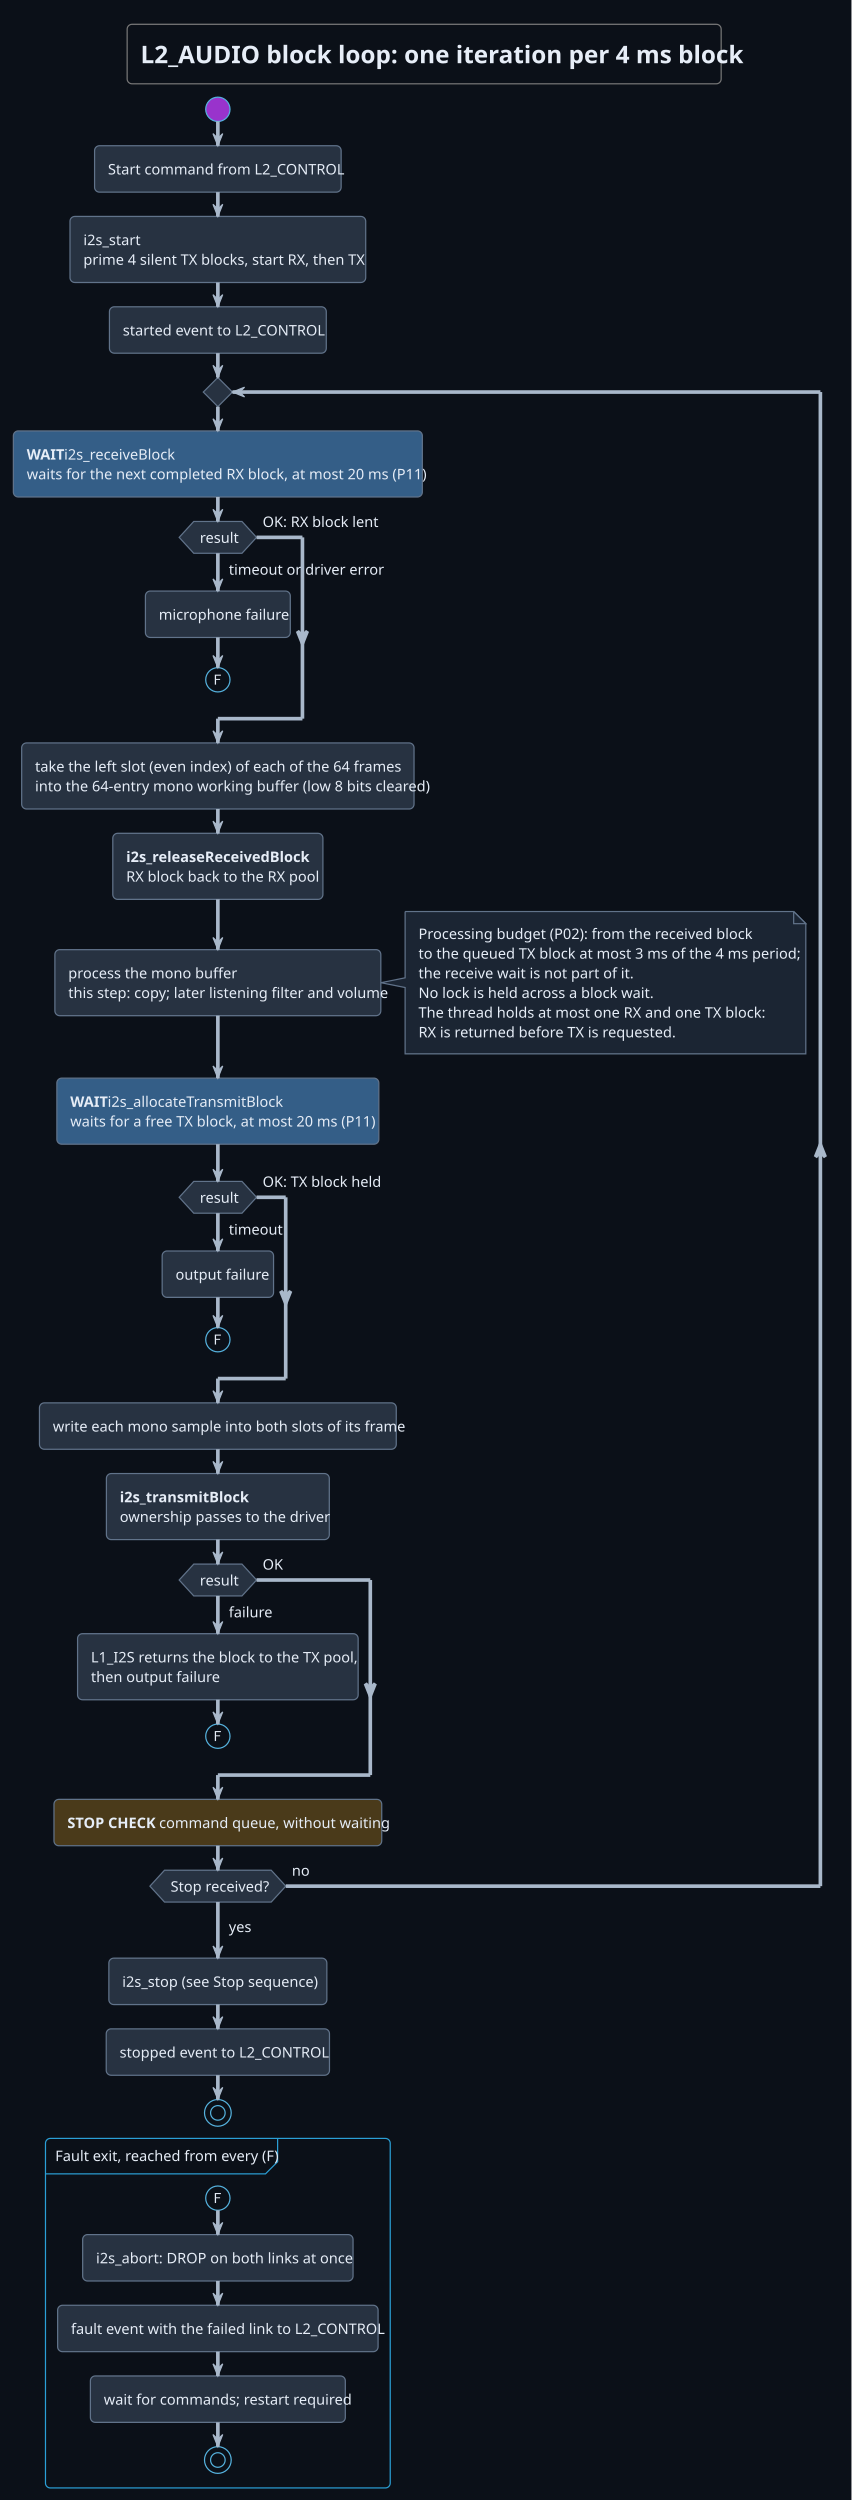
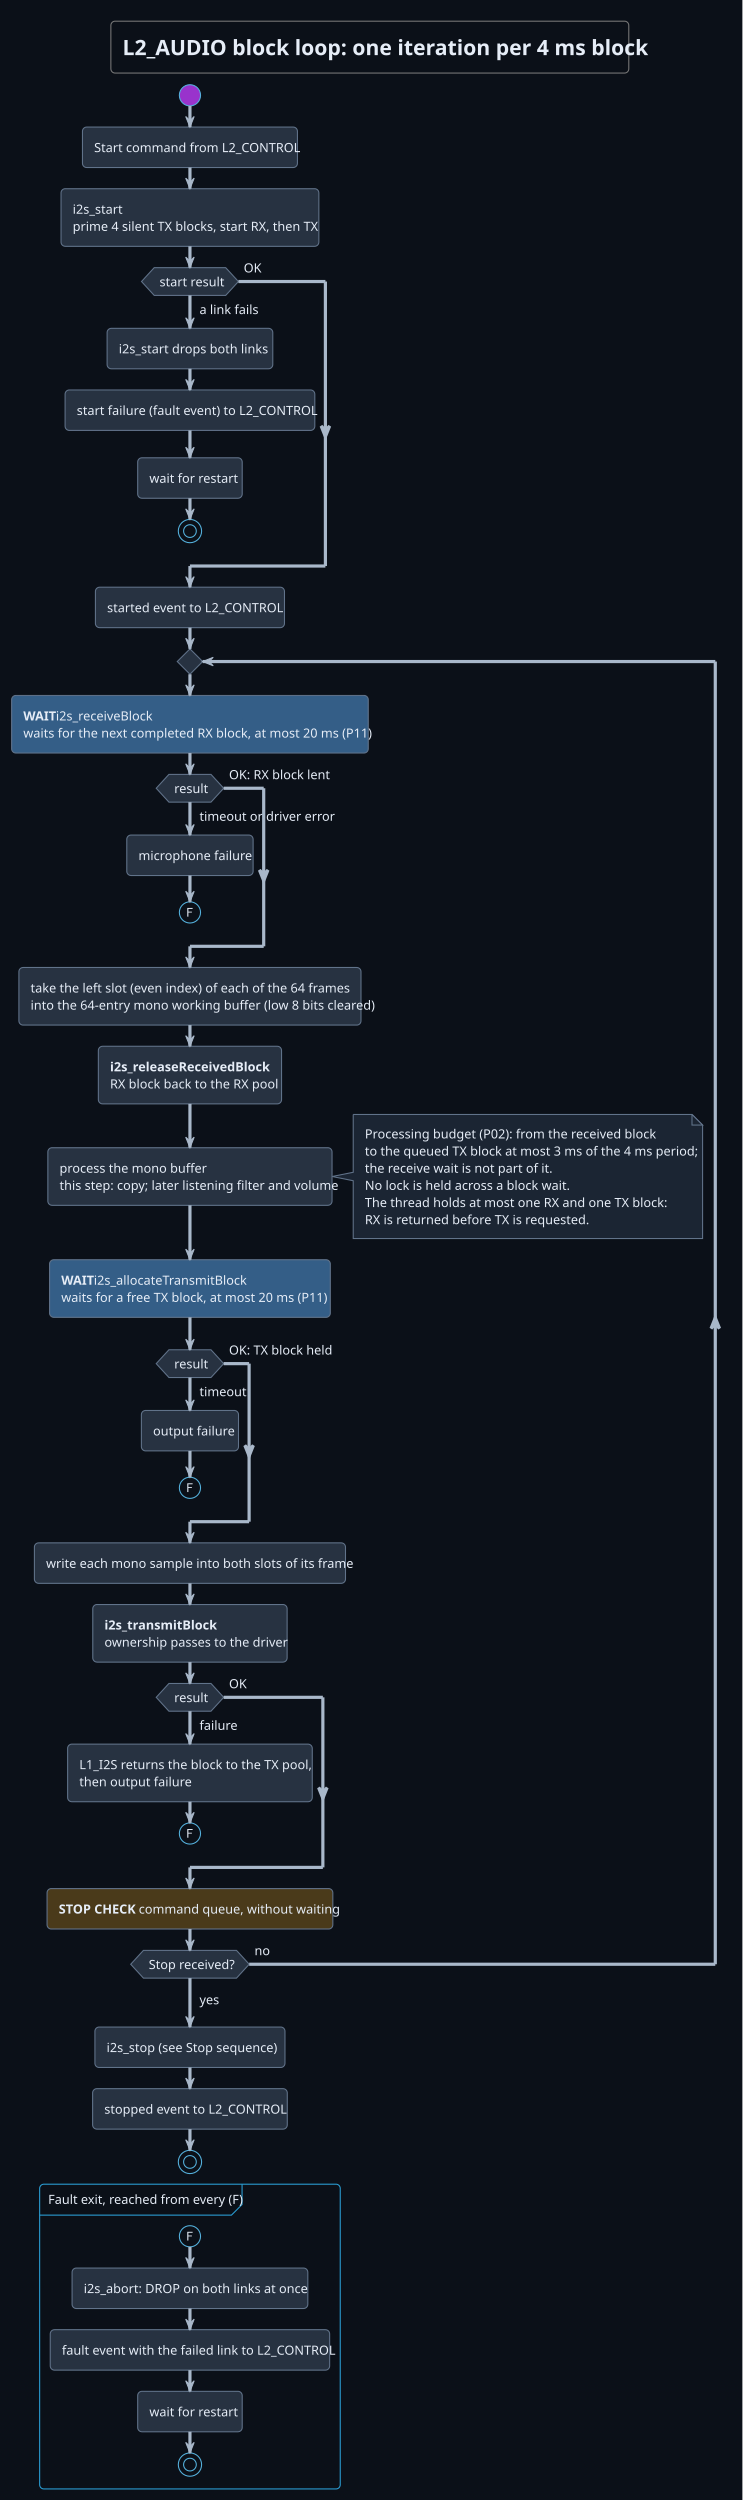
- <svg xmlns="http://www.w3.org/2000/svg" contentStyleType="text/css" data-diagram-type="ACTIVITY" height="2144.792px" preserveAspectRatio="none" style="width:730px;height:2144px;background:#0B1018;" version="1.1" viewBox="0 0 730 2144" width="730.208px" zoomAndPan="magnify">
+ <svg xmlns="http://www.w3.org/2000/svg" contentStyleType="text/css" data-diagram-type="ACTIVITY" height="2459.375px" preserveAspectRatio="none" style="width:730px;height:2459px;background:#0B1018;" version="1.1" viewBox="0 0 730 2459" width="730.208px" zoomAndPan="magnify">
  <defs />
  <g>
-     <rect fill="#0B1018" height="2144.792" style="stroke:none;stroke-width:1.042;" width="730.208" x="0" y="0" />
+     <rect fill="#0B1018" height="2459.375" style="stroke:none;stroke-width:1.042;" width="730.208" x="0" y="0" />
    <g class="title" data-source-line="18">
      <rect fill="none" height="51.033" rx="4.167" ry="4.167" style="stroke:#777777;stroke-width:1.042;" width="509.428" x="109.044" y="20.833" />
      <text fill="#E6EDF7" font-family="sans-serif" font-size="20.833" font-weight="bold" lengthAdjust="spacing" textLength="486.511" x="120.503" y="54.224">L2_AUDIO block loop: one iteration per 4 ms block</text>
    </g>
    <ellipse cx="186.833" cy="93.742" fill="#9933CC" rx="10.417" ry="10.417" style="stroke:#55B2DE;stroke-width:1.042;" />
    <rect fill="#273241" height="39.787" rx="4.167" ry="4.167" style="stroke:#61738A;stroke-width:1.042;" width="211.454" x="81.106" y="124.992" />
    <text fill="#E6EDF7" font-family="sans-serif" font-size="12.5" lengthAdjust="spacing" textLength="188.538" x="92.564" y="149.609">Start command from L2_CONTROL</text>
    <rect fill="#273241" height="56.657" rx="4.167" ry="4.167" style="stroke:#61738A;stroke-width:1.042;" width="253.605" x="60.03" y="185.612" />
    <text fill="#E6EDF7" font-family="sans-serif" font-size="12.5" lengthAdjust="spacing" textLength="48.438" x="71.488" y="210.23">i2s_start</text>
    <text fill="#E6EDF7" font-family="sans-serif" font-size="12.5" lengthAdjust="spacing" textLength="230.689" x="71.488" y="227.1">prime 4 silent TX blocks, start RX, then TX</text>
-     <rect fill="#273241" height="39.787" rx="4.167" ry="4.167" style="stroke:#61738A;stroke-width:1.042;" width="185.966" x="93.85" y="263.102" />
-     <text fill="#E6EDF7" font-family="sans-serif" font-size="12.5" lengthAdjust="spacing" textLength="163.049" x="105.308" y="287.72">started event to L2_CONTROL</text>
-     <rect fill="#345E87" height="56.657" rx="4.167" ry="4.167" style="stroke:#61738A;stroke-width:1.042;" width="350.749" x="11.458" y="369.556" />
-     <text fill="#E6EDF7" font-family="sans-serif" font-size="12.5" font-weight="bold" lengthAdjust="spacing" textLength="28.296" x="22.917" y="394.173">WAIT</text>
-     <text fill="#E6EDF7" font-family="sans-serif" font-size="12.5" lengthAdjust="spacing" textLength="91.626" x="54.96" y="394.173">i2s_receiveBlock</text>
-     <text fill="#E6EDF7" font-family="sans-serif" font-size="12.5" lengthAdjust="spacing" textLength="327.832" x="22.917" y="411.043">waits for the next completed RX block, at most 20 ms (P11)</text>
-     <rect fill="#273241" height="39.787" rx="4.167" ry="4.167" style="stroke:#61738A;stroke-width:1.042;" width="124.247" x="124.709" y="506.893" />
-     <text fill="#E6EDF7" font-family="sans-serif" font-size="12.5" lengthAdjust="spacing" textLength="101.331" x="136.167" y="531.51">microphone failure</text>
-     <ellipse cx="186.833" cy="582.985" fill="none" rx="10.417" ry="10.417" style="stroke:#55B2DE;stroke-width:1.042;" />
-     <path d="M189.469,579.502 L185.286,579.502 L185.286,582.237 L188.753,582.237 L188.753,583.083 L185.286,583.083 L185.286,587.152 L184.212,587.152 L184.212,578.575 L189.469,578.575 L189.469,579.502 Z " fill="#E6EDF7" />
-     <polygon fill="#273241" points="166.152,447.213,207.513,447.213,220.013,460.856,207.513,474.5,166.152,474.5,153.652,460.856,166.152,447.213" style="stroke:#61738A;stroke-width:1.042;" />
-     <text fill="#E6EDF7" font-family="sans-serif" font-size="12.5" lengthAdjust="spacing" textLength="118.799" x="196.208" y="492.867">timeout or driver error</text>
-     <text fill="#E6EDF7" font-family="sans-serif" font-size="12.5" lengthAdjust="spacing" textLength="30.945" x="171.36" y="465.58">result</text>
-     <text fill="#E6EDF7" font-family="sans-serif" font-size="12.5" lengthAdjust="spacing" textLength="94.617" x="225.222" y="451.937">OK: RX block lent</text>
-     <rect fill="#273241" height="56.657" rx="4.167" ry="4.167" style="stroke:#61738A;stroke-width:1.042;" width="336.479" x="18.593" y="637.152" />
-     <text fill="#E6EDF7" font-family="sans-serif" font-size="12.5" lengthAdjust="spacing" textLength="299.585" x="30.052" y="661.77">take the left slot (even index) of each of the 64 frames</text>
-     <text fill="#E6EDF7" font-family="sans-serif" font-size="12.5" lengthAdjust="spacing" textLength="313.562" x="30.052" y="678.64">into the 64-entry mono working buffer (low 8 bits cleared)</text>
-     <rect fill="#273241" height="56.657" rx="4.167" ry="4.167" style="stroke:#61738A;stroke-width:1.042;" width="180.192" x="96.737" y="714.642" />
-     <text fill="#E6EDF7" font-family="sans-serif" font-size="12.5" font-weight="bold" lengthAdjust="spacing" textLength="151.917" x="108.195" y="739.26">i2s_releaseReceivedBlock</text>
-     <text fill="#E6EDF7" font-family="sans-serif" font-size="12.5" lengthAdjust="spacing" textLength="157.275" x="108.195" y="756.13">RX block back to the RX pool</text>
-     <path d="M347.426,781.716 L347.426,838.576 L326.593,842.743 L347.426,846.91 L347.426,903.77 A0,0 0 0 0 347.426,903.77 L691.058,903.77 A0,0 0 0 0 691.058,903.77 L691.058,792.133 L680.642,781.716 L347.426,781.716 A0,0 0 0 0 347.426,781.716" fill="#1B2533" style="stroke:#61738A;stroke-width:1.042;" />
-     <path d="M680.642,781.716 L680.642,792.133 L691.058,792.133 L680.642,781.716" fill="#1B2533" style="stroke:#61738A;stroke-width:1.042;" />
-     <text fill="#E6EDF7" font-family="sans-serif" font-size="12.5" lengthAdjust="spacing" textLength="268.652" x="358.885" y="805.292">Processing budget (P02): from the received block</text>
-     <text fill="#E6EDF7" font-family="sans-serif" font-size="12.5" lengthAdjust="spacing" textLength="311.34" x="358.885" y="822.162">to the queued TX block at most 3 ms of the 4 ms period;</text>
-     <text fill="#E6EDF7" font-family="sans-serif" font-size="12.5" lengthAdjust="spacing" textLength="173.975" x="358.885" y="839.032">the receive wait is not part of it.</text>
-     <text fill="#E6EDF7" font-family="sans-serif" font-size="12.5" lengthAdjust="spacing" textLength="193.481" x="358.885" y="855.902">No lock is held across a block wait.</text>
-     <text fill="#E6EDF7" font-family="sans-serif" font-size="12.5" lengthAdjust="spacing" textLength="280.603" x="358.885" y="872.772">The thread holds at most one RX and one TX block:</text>
-     <text fill="#E6EDF7" font-family="sans-serif" font-size="12.5" lengthAdjust="spacing" textLength="207.935" x="358.885" y="889.642">RX is returned before TX is requested.</text>
-     <rect fill="#273241" height="56.657" rx="4.167" ry="4.167" style="stroke:#61738A;stroke-width:1.042;" width="279.521" x="47.072" y="814.414" />
-     <text fill="#E6EDF7" font-family="sans-serif" font-size="12.5" lengthAdjust="spacing" textLength="134.058" x="58.531" y="839.032">process the mono buffer</text>
-     <text fill="#E6EDF7" font-family="sans-serif" font-size="12.5" lengthAdjust="spacing" textLength="256.604" x="58.531" y="855.902">this step: copy; later listening filter and volume</text>
-     <rect fill="#345E87" height="56.657" rx="4.167" ry="4.167" style="stroke:#61738A;stroke-width:1.042;" width="276.127" x="48.769" y="924.603" />
-     <text fill="#E6EDF7" font-family="sans-serif" font-size="12.5" font-weight="bold" lengthAdjust="spacing" textLength="28.296" x="60.227" y="949.221">WAIT</text>
-     <text fill="#E6EDF7" font-family="sans-serif" font-size="12.5" lengthAdjust="spacing" textLength="143.298" x="92.271" y="949.221">i2s_allocateTransmitBlock</text>
-     <text fill="#E6EDF7" font-family="sans-serif" font-size="12.5" lengthAdjust="spacing" textLength="253.21" x="60.227" y="966.091">waits for a free TX block, at most 20 ms (P11)</text>
-     <rect fill="#273241" height="39.787" rx="4.167" ry="4.167" style="stroke:#61738A;stroke-width:1.042;" width="95.536" x="139.065" y="1072.839" />
-     <text fill="#E6EDF7" font-family="sans-serif" font-size="12.5" lengthAdjust="spacing" textLength="72.62" x="150.523" y="1097.457">output failure</text>
-     <ellipse cx="186.833" cy="1148.932" fill="none" rx="10.417" ry="10.417" style="stroke:#55B2DE;stroke-width:1.042;" />
-     <path d="M189.469,1145.449 L185.286,1145.449 L185.286,1148.183 L188.753,1148.183 L188.753,1149.03 L185.286,1149.03 L185.286,1153.099 L184.212,1153.099 L184.212,1144.521 L189.469,1144.521 L189.469,1145.449 Z " fill="#E6EDF7" />
-     <polygon fill="#273241" points="166.152,1013.159,207.513,1013.159,220.013,1026.803,207.513,1040.446,166.152,1040.446,153.652,1026.803,166.152,1013.159" style="stroke:#61738A;stroke-width:1.042;" />
-     <text fill="#E6EDF7" font-family="sans-serif" font-size="12.5" lengthAdjust="spacing" textLength="41.431" x="196.208" y="1058.813">timeout</text>
-     <text fill="#E6EDF7" font-family="sans-serif" font-size="12.5" lengthAdjust="spacing" textLength="30.945" x="171.36" y="1031.527">result</text>
-     <text fill="#E6EDF7" font-family="sans-serif" font-size="12.5" lengthAdjust="spacing" textLength="95.874" x="225.222" y="1017.883">OK: TX block held</text>
-     <rect fill="#273241" height="39.787" rx="4.167" ry="4.167" style="stroke:#61738A;stroke-width:1.042;" width="305.998" x="33.834" y="1203.099" />
-     <text fill="#E6EDF7" font-family="sans-serif" font-size="12.5" lengthAdjust="spacing" textLength="283.081" x="45.292" y="1227.716">write each mono sample into both slots of its frame</text>
-     <rect fill="#273241" height="56.657" rx="4.167" ry="4.167" style="stroke:#61738A;stroke-width:1.042;" width="191.154" x="91.256" y="1263.719" />
-     <text fill="#E6EDF7" font-family="sans-serif" font-size="12.5" font-weight="bold" lengthAdjust="spacing" textLength="104.761" x="102.714" y="1288.336">i2s_transmitBlock</text>
-     <text fill="#E6EDF7" font-family="sans-serif" font-size="12.5" lengthAdjust="spacing" textLength="168.237" x="102.714" y="1305.206">ownership passes to the driver</text>
-     <rect fill="#273241" height="56.657" rx="4.167" ry="4.167" style="stroke:#61738A;stroke-width:1.042;" width="240.629" x="66.518" y="1401.056" />
-     <text fill="#E6EDF7" font-family="sans-serif" font-size="12.5" lengthAdjust="spacing" textLength="217.712" x="77.977" y="1425.673">L1_I2S returns the block to the TX pool,</text>
-     <text fill="#E6EDF7" font-family="sans-serif" font-size="12.5" lengthAdjust="spacing" textLength="100.574" x="77.977" y="1442.543">then output failure</text>
-     <ellipse cx="186.833" cy="1488.963" fill="none" rx="10.417" ry="10.417" style="stroke:#55B2DE;stroke-width:1.042;" />
-     <path d="M189.469,1485.48 L185.286,1485.48 L185.286,1488.214 L188.753,1488.214 L188.753,1489.061 L185.286,1489.061 L185.286,1493.13 L184.212,1493.13 L184.212,1484.552 L189.469,1484.552 L189.469,1485.48 Z " fill="#E6EDF7" />
-     <polygon fill="#273241" points="166.152,1341.376,207.513,1341.376,220.013,1355.019,207.513,1368.662,166.152,1368.662,153.652,1355.019,166.152,1341.376" style="stroke:#61738A;stroke-width:1.042;" />
-     <text fill="#E6EDF7" font-family="sans-serif" font-size="12.5" lengthAdjust="spacing" textLength="33.935" x="196.208" y="1387.03">failure</text>
-     <text fill="#E6EDF7" font-family="sans-serif" font-size="12.5" lengthAdjust="spacing" textLength="30.945" x="171.36" y="1359.743">result</text>
-     <text fill="#E6EDF7" font-family="sans-serif" font-size="12.5" lengthAdjust="spacing" textLength="15.979" x="225.222" y="1346.1">OK</text>
-     <rect fill="#4A3A1A" height="39.787" rx="4.167" ry="4.167" style="stroke:#61738A;stroke-width:1.042;" width="281.083" x="46.291" y="1543.13" />
-     <text fill="#E6EDF7" font-family="sans-serif" font-size="12.5" font-weight="bold" lengthAdjust="spacing" textLength="74.939" x="57.749" y="1567.747">STOP CHECK</text>
-     <text fill="#E6EDF7" font-family="sans-serif" font-size="12.5" lengthAdjust="spacing" textLength="179.48" x="136.436" y="1567.747">command queue, without waiting</text>
-     <polygon fill="#273241" points="186.833,323.722,199.333,336.222,186.833,348.722,174.333,336.222,186.833,323.722" style="stroke:#61738A;stroke-width:1.042;" />
-     <polygon fill="#273241" points="141.066,1603.916,232.599,1603.916,245.099,1617.56,232.599,1631.203,141.066,1631.203,128.566,1617.56,141.066,1603.916" style="stroke:#61738A;stroke-width:1.042;" />
-     <text fill="#E6EDF7" font-family="sans-serif" font-size="12.5" lengthAdjust="spacing" textLength="81.116" x="146.275" y="1622.284">Stop received?</text>
-     <text fill="#E6EDF7" font-family="sans-serif" font-size="12.5" lengthAdjust="spacing" textLength="13.477" x="250.307" y="1608.64">no</text>
-     <rect fill="#273241" height="39.787" rx="4.167" ry="4.167" style="stroke:#61738A;stroke-width:1.042;" width="186.942" x="93.361" y="1679.323" />
-     <text fill="#E6EDF7" font-family="sans-serif" font-size="12.5" lengthAdjust="spacing" textLength="164.026" x="104.82" y="1703.941">i2s_stop (see Stop sequence)</text>
-     <rect fill="#273241" height="39.787" rx="4.167" ry="4.167" style="stroke:#61738A;stroke-width:1.042;" width="191.459" x="91.103" y="1739.943" />
-     <text fill="#E6EDF7" font-family="sans-serif" font-size="12.5" lengthAdjust="spacing" textLength="168.542" x="102.561" y="1764.561">stopped event to L2_CONTROL</text>
-     <ellipse cx="186.833" cy="1812.022" fill="none" rx="11.458" ry="11.458" style="stroke:#55B2DE;stroke-width:1.042;" />
-     <ellipse cx="186.833" cy="1812.022" fill="none" rx="6.25" ry="6.25" style="stroke:#55B2DE;stroke-width:1.042;" />
-     <rect fill="none" height="299.772" rx="4.167" ry="4.167" style="stroke:#2A9FD6;stroke-width:1.042;" width="295.654" x="39.005" y="1833.897" />
-     <path d="M238.086,1833.897 L238.086,1853.892 L227.669,1864.309 L39.005,1864.309" fill="none" style="stroke:#2A9FD6;stroke-width:1.042;" />
-     <text fill="#E6EDF7" font-family="sans-serif" font-size="12.5" lengthAdjust="spacing" textLength="178.247" x="47.339" y="1853.306">Fault exit, reached from every (F)</text>
-     <ellipse cx="186.833" cy="1885.142" fill="none" rx="10.417" ry="10.417" style="stroke:#55B2DE;stroke-width:1.042;" />
-     <path d="M189.469,1881.659 L185.286,1881.659 L185.286,1884.393 L188.753,1884.393 L188.753,1885.24 L185.286,1885.24 L185.286,1889.309 L184.212,1889.309 L184.212,1880.731 L189.469,1880.731 L189.469,1881.659 Z " fill="#E6EDF7" />
-     <rect fill="#273241" height="39.787" rx="4.167" ry="4.167" style="stroke:#61738A;stroke-width:1.042;" width="231.877" x="70.894" y="1916.392" />
-     <text fill="#E6EDF7" font-family="sans-serif" font-size="12.5" lengthAdjust="spacing" textLength="208.96" x="82.353" y="1941.009">i2s_abort: DROP on both links at once</text>
-     <rect fill="#273241" height="39.787" rx="4.167" ry="4.167" style="stroke:#61738A;stroke-width:1.042;" width="274.821" x="49.422" y="1977.012" />
-     <text fill="#E6EDF7" font-family="sans-serif" font-size="12.5" lengthAdjust="spacing" textLength="251.904" x="60.88" y="2001.63">fault event with the failed link to L2_CONTROL</text>
-     <rect fill="#273241" height="39.787" rx="4.167" ry="4.167" style="stroke:#61738A;stroke-width:1.042;" width="218.62" x="77.523" y="2037.632" />
-     <text fill="#E6EDF7" font-family="sans-serif" font-size="12.5" lengthAdjust="spacing" textLength="195.703" x="88.981" y="2062.25">wait for commands; restart required</text>
-     <ellipse cx="186.833" cy="2109.711" fill="none" rx="11.458" ry="11.458" style="stroke:#55B2DE;stroke-width:1.042;" />
-     <ellipse cx="186.833" cy="2109.711" fill="none" rx="6.25" ry="6.25" style="stroke:#55B2DE;stroke-width:1.042;" />
+     <rect fill="#273241" height="39.787" rx="4.167" ry="4.167" style="stroke:#61738A;stroke-width:1.042;" width="162.968" x="105.349" y="322.949" />
+     <text fill="#E6EDF7" font-family="sans-serif" font-size="12.5" lengthAdjust="spacing" textLength="140.051" x="116.807" y="347.567">i2s_start drops both links</text>
+     <rect fill="#273241" height="39.787" rx="4.167" ry="4.167" style="stroke:#61738A;stroke-width:1.042;" width="245.622" x="64.022" y="383.569" />
+     <text fill="#E6EDF7" font-family="sans-serif" font-size="12.5" lengthAdjust="spacing" textLength="222.705" x="75.48" y="408.187">start failure (fault event) to L2_CONTROL</text>
+     <rect fill="#273241" height="39.787" rx="4.167" ry="4.167" style="stroke:#61738A;stroke-width:1.042;" width="102.787" x="135.439" y="450.287" />
+     <text fill="#E6EDF7" font-family="sans-serif" font-size="12.5" lengthAdjust="spacing" textLength="79.871" x="146.897" y="474.904">wait for restart</text>
+     <ellipse cx="186.833" cy="522.365" fill="none" rx="11.458" ry="11.458" style="stroke:#55B2DE;stroke-width:1.042;" />
+     <ellipse cx="186.833" cy="522.365" fill="none" rx="6.25" ry="6.25" style="stroke:#55B2DE;stroke-width:1.042;" />
+     <polygon fill="#273241" points="151.674,263.269,221.991,263.269,234.491,276.912,221.991,290.556,151.674,290.556,139.174,276.912,151.674,263.269" style="stroke:#61738A;stroke-width:1.042;" />
+     <text fill="#E6EDF7" font-family="sans-serif" font-size="12.5" lengthAdjust="spacing" textLength="56.165" x="196.208" y="308.923">a link fails</text>
+     <text fill="#E6EDF7" font-family="sans-serif" font-size="12.5" lengthAdjust="spacing" textLength="59.9" x="156.883" y="281.637">start result</text>
+     <text fill="#E6EDF7" font-family="sans-serif" font-size="12.5" lengthAdjust="spacing" textLength="15.979" x="239.699" y="267.993">OK</text>
+     <rect fill="#273241" height="39.787" rx="4.167" ry="4.167" style="stroke:#61738A;stroke-width:1.042;" width="185.966" x="93.85" y="577.574" />
+     <text fill="#E6EDF7" font-family="sans-serif" font-size="12.5" lengthAdjust="spacing" textLength="163.049" x="105.308" y="602.191">started event to L2_CONTROL</text>
+     <rect fill="#345E87" height="56.657" rx="4.167" ry="4.167" style="stroke:#61738A;stroke-width:1.042;" width="350.749" x="11.458" y="684.027" />
+     <text fill="#E6EDF7" font-family="sans-serif" font-size="12.5" font-weight="bold" lengthAdjust="spacing" textLength="28.296" x="22.917" y="708.645">WAIT</text>
+     <text fill="#E6EDF7" font-family="sans-serif" font-size="12.5" lengthAdjust="spacing" textLength="91.626" x="54.96" y="708.645">i2s_receiveBlock</text>
+     <text fill="#E6EDF7" font-family="sans-serif" font-size="12.5" lengthAdjust="spacing" textLength="327.832" x="22.917" y="725.515">waits for the next completed RX block, at most 20 ms (P11)</text>
+     <rect fill="#273241" height="39.787" rx="4.167" ry="4.167" style="stroke:#61738A;stroke-width:1.042;" width="124.247" x="124.709" y="821.364" />
+     <text fill="#E6EDF7" font-family="sans-serif" font-size="12.5" lengthAdjust="spacing" textLength="101.331" x="136.167" y="845.982">microphone failure</text>
+     <ellipse cx="186.833" cy="897.457" fill="none" rx="10.417" ry="10.417" style="stroke:#55B2DE;stroke-width:1.042;" />
+     <path d="M189.469,893.974 L185.286,893.974 L185.286,896.708 L188.753,896.708 L188.753,897.554 L185.286,897.554 L185.286,901.624 L184.212,901.624 L184.212,893.046 L189.469,893.046 L189.469,893.974 Z " fill="#E6EDF7" />
+     <polygon fill="#273241" points="166.152,761.684,207.513,761.684,220.013,775.328,207.513,788.971,166.152,788.971,153.652,775.328,166.152,761.684" style="stroke:#61738A;stroke-width:1.042;" />
+     <text fill="#E6EDF7" font-family="sans-serif" font-size="12.5" lengthAdjust="spacing" textLength="118.799" x="196.208" y="807.338">timeout or driver error</text>
+     <text fill="#E6EDF7" font-family="sans-serif" font-size="12.5" lengthAdjust="spacing" textLength="30.945" x="171.36" y="780.052">result</text>
+     <text fill="#E6EDF7" font-family="sans-serif" font-size="12.5" lengthAdjust="spacing" textLength="94.617" x="225.222" y="766.408">OK: RX block lent</text>
+     <rect fill="#273241" height="56.657" rx="4.167" ry="4.167" style="stroke:#61738A;stroke-width:1.042;" width="336.479" x="18.593" y="951.624" />
+     <text fill="#E6EDF7" font-family="sans-serif" font-size="12.5" lengthAdjust="spacing" textLength="299.585" x="30.052" y="976.241">take the left slot (even index) of each of the 64 frames</text>
+     <text fill="#E6EDF7" font-family="sans-serif" font-size="12.5" lengthAdjust="spacing" textLength="313.562" x="30.052" y="993.111">into the 64-entry mono working buffer (low 8 bits cleared)</text>
+     <rect fill="#273241" height="56.657" rx="4.167" ry="4.167" style="stroke:#61738A;stroke-width:1.042;" width="180.192" x="96.737" y="1029.114" />
+     <text fill="#E6EDF7" font-family="sans-serif" font-size="12.5" font-weight="bold" lengthAdjust="spacing" textLength="151.917" x="108.195" y="1053.731">i2s_releaseReceivedBlock</text>
+     <text fill="#E6EDF7" font-family="sans-serif" font-size="12.5" lengthAdjust="spacing" textLength="157.275" x="108.195" y="1070.601">RX block back to the RX pool</text>
+     <path d="M347.426,1096.187 L347.426,1153.048 L326.593,1157.214 L347.426,1161.381 L347.426,1218.241 A0,0 0 0 0 347.426,1218.241 L691.058,1218.241 A0,0 0 0 0 691.058,1218.241 L691.058,1106.604 L680.642,1096.187 L347.426,1096.187 A0,0 0 0 0 347.426,1096.187" fill="#1B2533" style="stroke:#61738A;stroke-width:1.042;" />
+     <path d="M680.642,1096.187 L680.642,1106.604 L691.058,1106.604 L680.642,1096.187" fill="#1B2533" style="stroke:#61738A;stroke-width:1.042;" />
+     <text fill="#E6EDF7" font-family="sans-serif" font-size="12.5" lengthAdjust="spacing" textLength="268.652" x="358.885" y="1119.763">Processing budget (P02): from the received block</text>
+     <text fill="#E6EDF7" font-family="sans-serif" font-size="12.5" lengthAdjust="spacing" textLength="311.34" x="358.885" y="1136.633">to the queued TX block at most 3 ms of the 4 ms period;</text>
+     <text fill="#E6EDF7" font-family="sans-serif" font-size="12.5" lengthAdjust="spacing" textLength="173.975" x="358.885" y="1153.503">the receive wait is not part of it.</text>
+     <text fill="#E6EDF7" font-family="sans-serif" font-size="12.5" lengthAdjust="spacing" textLength="193.481" x="358.885" y="1170.373">No lock is held across a block wait.</text>
+     <text fill="#E6EDF7" font-family="sans-serif" font-size="12.5" lengthAdjust="spacing" textLength="280.603" x="358.885" y="1187.244">The thread holds at most one RX and one TX block:</text>
+     <text fill="#E6EDF7" font-family="sans-serif" font-size="12.5" lengthAdjust="spacing" textLength="207.935" x="358.885" y="1204.114">RX is returned before TX is requested.</text>
+     <rect fill="#273241" height="56.657" rx="4.167" ry="4.167" style="stroke:#61738A;stroke-width:1.042;" width="279.521" x="47.072" y="1128.886" />
+     <text fill="#E6EDF7" font-family="sans-serif" font-size="12.5" lengthAdjust="spacing" textLength="134.058" x="58.531" y="1153.503">process the mono buffer</text>
+     <text fill="#E6EDF7" font-family="sans-serif" font-size="12.5" lengthAdjust="spacing" textLength="256.604" x="58.531" y="1170.373">this step: copy; later listening filter and volume</text>
+     <rect fill="#345E87" height="56.657" rx="4.167" ry="4.167" style="stroke:#61738A;stroke-width:1.042;" width="276.127" x="48.769" y="1239.075" />
+     <text fill="#E6EDF7" font-family="sans-serif" font-size="12.5" font-weight="bold" lengthAdjust="spacing" textLength="28.296" x="60.227" y="1263.692">WAIT</text>
+     <text fill="#E6EDF7" font-family="sans-serif" font-size="12.5" lengthAdjust="spacing" textLength="143.298" x="92.271" y="1263.692">i2s_allocateTransmitBlock</text>
+     <text fill="#E6EDF7" font-family="sans-serif" font-size="12.5" lengthAdjust="spacing" textLength="253.21" x="60.227" y="1280.562">waits for a free TX block, at most 20 ms (P11)</text>
+     <rect fill="#273241" height="39.787" rx="4.167" ry="4.167" style="stroke:#61738A;stroke-width:1.042;" width="95.536" x="139.065" y="1387.311" />
+     <text fill="#E6EDF7" font-family="sans-serif" font-size="12.5" lengthAdjust="spacing" textLength="72.62" x="150.523" y="1411.928">output failure</text>
+     <ellipse cx="186.833" cy="1463.403" fill="none" rx="10.417" ry="10.417" style="stroke:#55B2DE;stroke-width:1.042;" />
+     <path d="M189.469,1459.92 L185.286,1459.92 L185.286,1462.655 L188.753,1462.655 L188.753,1463.501 L185.286,1463.501 L185.286,1467.57 L184.212,1467.57 L184.212,1458.993 L189.469,1458.993 L189.469,1459.92 Z " fill="#E6EDF7" />
+     <polygon fill="#273241" points="166.152,1327.631,207.513,1327.631,220.013,1341.274,207.513,1354.917,166.152,1354.917,153.652,1341.274,166.152,1327.631" style="stroke:#61738A;stroke-width:1.042;" />
+     <text fill="#E6EDF7" font-family="sans-serif" font-size="12.5" lengthAdjust="spacing" textLength="41.431" x="196.208" y="1373.285">timeout</text>
+     <text fill="#E6EDF7" font-family="sans-serif" font-size="12.5" lengthAdjust="spacing" textLength="30.945" x="171.36" y="1345.998">result</text>
+     <text fill="#E6EDF7" font-family="sans-serif" font-size="12.5" lengthAdjust="spacing" textLength="95.874" x="225.222" y="1332.355">OK: TX block held</text>
+     <rect fill="#273241" height="39.787" rx="4.167" ry="4.167" style="stroke:#61738A;stroke-width:1.042;" width="305.998" x="33.834" y="1517.57" />
+     <text fill="#E6EDF7" font-family="sans-serif" font-size="12.5" lengthAdjust="spacing" textLength="283.081" x="45.292" y="1542.188">write each mono sample into both slots of its frame</text>
+     <rect fill="#273241" height="56.657" rx="4.167" ry="4.167" style="stroke:#61738A;stroke-width:1.042;" width="191.154" x="91.256" y="1578.19" />
+     <text fill="#E6EDF7" font-family="sans-serif" font-size="12.5" font-weight="bold" lengthAdjust="spacing" textLength="104.761" x="102.714" y="1602.808">i2s_transmitBlock</text>
+     <text fill="#E6EDF7" font-family="sans-serif" font-size="12.5" lengthAdjust="spacing" textLength="168.237" x="102.714" y="1619.678">ownership passes to the driver</text>
+     <rect fill="#273241" height="56.657" rx="4.167" ry="4.167" style="stroke:#61738A;stroke-width:1.042;" width="240.629" x="66.518" y="1715.527" />
+     <text fill="#E6EDF7" font-family="sans-serif" font-size="12.5" lengthAdjust="spacing" textLength="217.712" x="77.977" y="1740.145">L1_I2S returns the block to the TX pool,</text>
+     <text fill="#E6EDF7" font-family="sans-serif" font-size="12.5" lengthAdjust="spacing" textLength="100.574" x="77.977" y="1757.015">then output failure</text>
+     <ellipse cx="186.833" cy="1803.434" fill="none" rx="10.417" ry="10.417" style="stroke:#55B2DE;stroke-width:1.042;" />
+     <path d="M189.469,1799.951 L185.286,1799.951 L185.286,1802.686 L188.753,1802.686 L188.753,1803.532 L185.286,1803.532 L185.286,1807.601 L184.212,1807.601 L184.212,1799.023 L189.469,1799.023 L189.469,1799.951 Z " fill="#E6EDF7" />
+     <polygon fill="#273241" points="166.152,1655.847,207.513,1655.847,220.013,1669.491,207.513,1683.134,166.152,1683.134,153.652,1669.491,166.152,1655.847" style="stroke:#61738A;stroke-width:1.042;" />
+     <text fill="#E6EDF7" font-family="sans-serif" font-size="12.5" lengthAdjust="spacing" textLength="33.935" x="196.208" y="1701.502">failure</text>
+     <text fill="#E6EDF7" font-family="sans-serif" font-size="12.5" lengthAdjust="spacing" textLength="30.945" x="171.36" y="1674.215">result</text>
+     <text fill="#E6EDF7" font-family="sans-serif" font-size="12.5" lengthAdjust="spacing" textLength="15.979" x="225.222" y="1660.571">OK</text>
+     <rect fill="#4A3A1A" height="39.787" rx="4.167" ry="4.167" style="stroke:#61738A;stroke-width:1.042;" width="281.083" x="46.291" y="1857.601" />
+     <text fill="#E6EDF7" font-family="sans-serif" font-size="12.5" font-weight="bold" lengthAdjust="spacing" textLength="74.939" x="57.749" y="1882.218">STOP CHECK</text>
+     <text fill="#E6EDF7" font-family="sans-serif" font-size="12.5" lengthAdjust="spacing" textLength="179.48" x="136.436" y="1882.218">command queue, without waiting</text>
+     <polygon fill="#273241" points="186.833,638.194,199.333,650.694,186.833,663.194,174.333,650.694,186.833,638.194" style="stroke:#61738A;stroke-width:1.042;" />
+     <polygon fill="#273241" points="141.066,1918.388,232.599,1918.388,245.099,1932.031,232.599,1945.675,141.066,1945.675,128.566,1932.031,141.066,1918.388" style="stroke:#61738A;stroke-width:1.042;" />
+     <text fill="#E6EDF7" font-family="sans-serif" font-size="12.5" lengthAdjust="spacing" textLength="81.116" x="146.275" y="1936.755">Stop received?</text>
+     <text fill="#E6EDF7" font-family="sans-serif" font-size="12.5" lengthAdjust="spacing" textLength="13.477" x="250.307" y="1923.112">no</text>
+     <rect fill="#273241" height="39.787" rx="4.167" ry="4.167" style="stroke:#61738A;stroke-width:1.042;" width="186.942" x="93.361" y="1993.795" />
+     <text fill="#E6EDF7" font-family="sans-serif" font-size="12.5" lengthAdjust="spacing" textLength="164.026" x="104.82" y="2018.412">i2s_stop (see Stop sequence)</text>
+     <rect fill="#273241" height="39.787" rx="4.167" ry="4.167" style="stroke:#61738A;stroke-width:1.042;" width="191.459" x="91.103" y="2054.415" />
+     <text fill="#E6EDF7" font-family="sans-serif" font-size="12.5" lengthAdjust="spacing" textLength="168.542" x="102.561" y="2079.032">stopped event to L2_CONTROL</text>
+     <ellipse cx="186.833" cy="2126.493" fill="none" rx="11.458" ry="11.458" style="stroke:#55B2DE;stroke-width:1.042;" />
+     <ellipse cx="186.833" cy="2126.493" fill="none" rx="6.25" ry="6.25" style="stroke:#55B2DE;stroke-width:1.042;" />
+     <rect fill="none" height="299.772" rx="4.167" ry="4.167" style="stroke:#2A9FD6;stroke-width:1.042;" width="295.654" x="39.005" y="2148.368" />
+     <path d="M238.086,2148.368 L238.086,2168.363 L227.669,2178.78 L39.005,2178.78" fill="none" style="stroke:#2A9FD6;stroke-width:1.042;" />
+     <text fill="#E6EDF7" font-family="sans-serif" font-size="12.5" lengthAdjust="spacing" textLength="178.247" x="47.339" y="2167.778">Fault exit, reached from every (F)</text>
+     <ellipse cx="186.833" cy="2199.613" fill="none" rx="10.417" ry="10.417" style="stroke:#55B2DE;stroke-width:1.042;" />
+     <path d="M189.469,2196.13 L185.286,2196.13 L185.286,2198.865 L188.753,2198.865 L188.753,2199.711 L185.286,2199.711 L185.286,2203.78 L184.212,2203.78 L184.212,2195.203 L189.469,2195.203 L189.469,2196.13 Z " fill="#E6EDF7" />
+     <rect fill="#273241" height="39.787" rx="4.167" ry="4.167" style="stroke:#61738A;stroke-width:1.042;" width="231.877" x="70.894" y="2230.863" />
+     <text fill="#E6EDF7" font-family="sans-serif" font-size="12.5" lengthAdjust="spacing" textLength="208.96" x="82.353" y="2255.481">i2s_abort: DROP on both links at once</text>
+     <rect fill="#273241" height="39.787" rx="4.167" ry="4.167" style="stroke:#61738A;stroke-width:1.042;" width="274.821" x="49.422" y="2291.484" />
+     <text fill="#E6EDF7" font-family="sans-serif" font-size="12.5" lengthAdjust="spacing" textLength="251.904" x="60.88" y="2316.101">fault event with the failed link to L2_CONTROL</text>
+     <rect fill="#273241" height="39.787" rx="4.167" ry="4.167" style="stroke:#61738A;stroke-width:1.042;" width="102.787" x="135.439" y="2352.104" />
+     <text fill="#E6EDF7" font-family="sans-serif" font-size="12.5" lengthAdjust="spacing" textLength="79.871" x="146.897" y="2376.721">wait for restart</text>
+     <ellipse cx="186.833" cy="2424.182" fill="none" rx="11.458" ry="11.458" style="stroke:#55B2DE;stroke-width:1.042;" />
+     <ellipse cx="186.833" cy="2424.182" fill="none" rx="6.25" ry="6.25" style="stroke:#55B2DE;stroke-width:1.042;" />
    <line style="stroke:#A9B8CA;stroke-width:3.125;" x1="186.833" x2="186.833" y1="104.159" y2="124.992" />
    <polygon fill="#A9B8CA" points="182.666,114.575,186.833,124.992,190.999,114.575,186.833,118.742" style="stroke:#A9B8CA;stroke-width:1.042;" />
    <line style="stroke:#A9B8CA;stroke-width:3.125;" x1="186.833" x2="186.833" y1="164.779" y2="185.612" />
    <polygon fill="#A9B8CA" points="182.666,175.195,186.833,185.612,190.999,175.195,186.833,179.362" style="stroke:#A9B8CA;stroke-width:1.042;" />
-     <line style="stroke:#A9B8CA;stroke-width:3.125;" x1="186.833" x2="186.833" y1="242.269" y2="263.102" />
-     <polygon fill="#A9B8CA" points="182.666,252.685,186.833,263.102,190.999,252.685,186.833,256.852" style="stroke:#A9B8CA;stroke-width:1.042;" />
-     <line style="stroke:#A9B8CA;stroke-width:3.125;" x1="186.833" x2="186.833" y1="546.68" y2="572.569" />
-     <polygon fill="#A9B8CA" points="182.666,562.152,186.833,572.569,190.999,562.152,186.833,566.319" style="stroke:#A9B8CA;stroke-width:1.042;" />
-     <line style="stroke:#A9B8CA;stroke-width:3.125;" x1="186.833" x2="186.833" y1="474.5" y2="506.893" />
-     <polygon fill="#A9B8CA" points="182.666,496.476,186.833,506.893,190.999,496.476,186.833,500.643" style="stroke:#A9B8CA;stroke-width:1.042;" />
-     <line style="stroke:#A9B8CA;stroke-width:3.125;" x1="220.013" x2="259.373" y1="460.856" y2="460.856" />
-     <polygon fill="#A9B8CA" points="255.206,541.319,259.373,551.735,263.54,541.319,259.373,545.485" style="stroke:#A9B8CA;stroke-width:3.125;" />
-     <line style="stroke:#A9B8CA;stroke-width:3.125;" x1="259.373" x2="259.373" y1="460.856" y2="616.319" />
-     <line style="stroke:#A9B8CA;stroke-width:3.125;" x1="259.373" x2="186.833" y1="616.319" y2="616.319" />
-     <line style="stroke:#A9B8CA;stroke-width:3.125;" x1="186.833" x2="186.833" y1="616.319" y2="637.152" />
-     <polygon fill="#A9B8CA" points="182.666,626.735,186.833,637.152,190.999,626.735,186.833,630.902" style="stroke:#A9B8CA;stroke-width:1.042;" />
-     <line style="stroke:#A9B8CA;stroke-width:3.125;" x1="186.833" x2="186.833" y1="426.213" y2="447.213" />
-     <polygon fill="#A9B8CA" points="182.666,436.796,186.833,447.213,190.999,436.796,186.833,440.963" style="stroke:#A9B8CA;stroke-width:1.042;" />
-     <line style="stroke:#A9B8CA;stroke-width:3.125;" x1="186.833" x2="186.833" y1="693.809" y2="714.642" />
-     <polygon fill="#A9B8CA" points="182.666,704.226,186.833,714.642,190.999,704.226,186.833,708.392" style="stroke:#A9B8CA;stroke-width:1.042;" />
-     <line style="stroke:#A9B8CA;stroke-width:3.125;" x1="186.833" x2="186.833" y1="771.299" y2="814.414" />
-     <polygon fill="#A9B8CA" points="182.666,803.998,186.833,814.414,190.999,803.998,186.833,808.164" style="stroke:#A9B8CA;stroke-width:1.042;" />
-     <line style="stroke:#A9B8CA;stroke-width:3.125;" x1="186.833" x2="186.833" y1="871.071" y2="924.603" />
-     <polygon fill="#A9B8CA" points="182.666,914.187,186.833,924.603,190.999,914.187,186.833,918.353" style="stroke:#A9B8CA;stroke-width:1.042;" />
-     <line style="stroke:#A9B8CA;stroke-width:3.125;" x1="186.833" x2="186.833" y1="1112.626" y2="1138.515" />
-     <polygon fill="#A9B8CA" points="182.666,1128.099,186.833,1138.515,190.999,1128.099,186.833,1132.265" style="stroke:#A9B8CA;stroke-width:1.042;" />
-     <line style="stroke:#A9B8CA;stroke-width:3.125;" x1="186.833" x2="186.833" y1="1040.446" y2="1072.839" />
-     <polygon fill="#A9B8CA" points="182.666,1062.423,186.833,1072.839,190.999,1062.423,186.833,1066.589" style="stroke:#A9B8CA;stroke-width:1.042;" />
-     <line style="stroke:#A9B8CA;stroke-width:3.125;" x1="220.013" x2="245.018" y1="1026.803" y2="1026.803" />
-     <polygon fill="#A9B8CA" points="240.851,1107.265,245.018,1117.682,249.184,1107.265,245.018,1111.432" style="stroke:#A9B8CA;stroke-width:3.125;" />
-     <line style="stroke:#A9B8CA;stroke-width:3.125;" x1="245.018" x2="245.018" y1="1026.803" y2="1182.265" />
-     <line style="stroke:#A9B8CA;stroke-width:3.125;" x1="245.018" x2="186.833" y1="1182.265" y2="1182.265" />
-     <line style="stroke:#A9B8CA;stroke-width:3.125;" x1="186.833" x2="186.833" y1="1182.265" y2="1203.099" />
-     <polygon fill="#A9B8CA" points="182.666,1192.682,186.833,1203.099,190.999,1192.682,186.833,1196.849" style="stroke:#A9B8CA;stroke-width:1.042;" />
-     <line style="stroke:#A9B8CA;stroke-width:3.125;" x1="186.833" x2="186.833" y1="981.26" y2="1013.159" />
-     <polygon fill="#A9B8CA" points="182.666,1002.742,186.833,1013.159,190.999,1002.742,186.833,1006.909" style="stroke:#A9B8CA;stroke-width:1.042;" />
-     <line style="stroke:#A9B8CA;stroke-width:3.125;" x1="186.833" x2="186.833" y1="1242.885" y2="1263.719" />
-     <polygon fill="#A9B8CA" points="182.666,1253.302,186.833,1263.719,190.999,1253.302,186.833,1257.469" style="stroke:#A9B8CA;stroke-width:1.042;" />
-     <line style="stroke:#A9B8CA;stroke-width:3.125;" x1="186.833" x2="186.833" y1="1457.713" y2="1478.546" />
-     <polygon fill="#A9B8CA" points="182.666,1468.13,186.833,1478.546,190.999,1468.13,186.833,1472.296" style="stroke:#A9B8CA;stroke-width:1.042;" />
-     <line style="stroke:#A9B8CA;stroke-width:3.125;" x1="186.833" x2="186.833" y1="1368.662" y2="1401.056" />
-     <polygon fill="#A9B8CA" points="182.666,1390.639,186.833,1401.056,190.999,1390.639,186.833,1394.806" style="stroke:#A9B8CA;stroke-width:1.042;" />
-     <line style="stroke:#A9B8CA;stroke-width:3.125;" x1="220.013" x2="317.564" y1="1355.019" y2="1355.019" />
-     <polygon fill="#A9B8CA" points="313.397,1443.917,317.564,1454.333,321.731,1443.917,317.564,1448.083" style="stroke:#A9B8CA;stroke-width:3.125;" />
-     <line style="stroke:#A9B8CA;stroke-width:3.125;" x1="317.564" x2="317.564" y1="1355.019" y2="1522.296" />
-     <line style="stroke:#A9B8CA;stroke-width:3.125;" x1="317.564" x2="186.833" y1="1522.296" y2="1522.296" />
-     <line style="stroke:#A9B8CA;stroke-width:3.125;" x1="186.833" x2="186.833" y1="1522.296" y2="1543.13" />
-     <polygon fill="#A9B8CA" points="182.666,1532.713,186.833,1543.13,190.999,1532.713,186.833,1536.88" style="stroke:#A9B8CA;stroke-width:1.042;" />
-     <line style="stroke:#A9B8CA;stroke-width:3.125;" x1="186.833" x2="186.833" y1="1320.376" y2="1341.376" />
-     <polygon fill="#A9B8CA" points="182.666,1330.959,186.833,1341.376,190.999,1330.959,186.833,1335.126" style="stroke:#A9B8CA;stroke-width:1.042;" />
-     <line style="stroke:#A9B8CA;stroke-width:3.125;" x1="186.833" x2="186.833" y1="348.722" y2="369.556" />
-     <polygon fill="#A9B8CA" points="182.666,359.139,186.833,369.556,190.999,359.139,186.833,363.306" style="stroke:#A9B8CA;stroke-width:1.042;" />
-     <line style="stroke:#A9B8CA;stroke-width:3.125;" x1="245.099" x2="703.558" y1="1617.56" y2="1617.56" />
-     <polygon fill="#A9B8CA" points="699.392,992.159,703.558,981.742,707.725,992.159,703.558,987.992" style="stroke:#A9B8CA;stroke-width:3.125;" />
-     <line style="stroke:#A9B8CA;stroke-width:3.125;" x1="703.558" x2="703.558" y1="336.222" y2="1617.56" />
-     <line style="stroke:#A9B8CA;stroke-width:3.125;" x1="703.558" x2="199.333" y1="336.222" y2="336.222" />
-     <polygon fill="#A9B8CA" points="209.749,332.056,199.333,336.222,209.749,340.389,205.583,336.222" style="stroke:#A9B8CA;stroke-width:1.042;" />
-     <line style="stroke:#A9B8CA;stroke-width:3.125;" x1="186.833" x2="186.833" y1="1582.916" y2="1603.916" />
-     <polygon fill="#A9B8CA" points="182.666,1593.5,186.833,1603.916,190.999,1593.5,186.833,1597.666" style="stroke:#A9B8CA;stroke-width:1.042;" />
-     <line style="stroke:#A9B8CA;stroke-width:3.125;" x1="186.833" x2="186.833" y1="302.889" y2="323.722" />
-     <polygon fill="#A9B8CA" points="182.666,313.306,186.833,323.722,190.999,313.306,186.833,317.472" style="stroke:#A9B8CA;stroke-width:1.042;" />
-     <line style="stroke:#A9B8CA;stroke-width:3.125;" x1="186.833" x2="186.833" y1="1631.203" y2="1679.323" />
-     <polygon fill="#A9B8CA" points="182.666,1668.907,186.833,1679.323,190.999,1668.907,186.833,1673.073" style="stroke:#A9B8CA;stroke-width:1.042;" />
-     <text fill="#E6EDF7" font-family="sans-serif" font-size="12.5" lengthAdjust="spacing" textLength="18.481" x="196.208" y="1656.928">yes</text>
-     <line style="stroke:#A9B8CA;stroke-width:3.125;" x1="186.833" x2="186.833" y1="1719.11" y2="1739.943" />
-     <polygon fill="#A9B8CA" points="182.666,1729.527,186.833,1739.943,190.999,1729.527,186.833,1733.693" style="stroke:#A9B8CA;stroke-width:1.042;" />
-     <line style="stroke:#A9B8CA;stroke-width:3.125;" x1="186.833" x2="186.833" y1="1779.73" y2="1800.564" />
-     <polygon fill="#A9B8CA" points="182.666,1790.147,186.833,1800.564,190.999,1790.147,186.833,1794.314" style="stroke:#A9B8CA;stroke-width:1.042;" />
-     <line style="stroke:#A9B8CA;stroke-width:3.125;" x1="186.833" x2="186.833" y1="1895.559" y2="1916.392" />
-     <polygon fill="#A9B8CA" points="182.666,1905.975,186.833,1916.392,190.999,1905.975,186.833,1910.142" style="stroke:#A9B8CA;stroke-width:1.042;" />
-     <line style="stroke:#A9B8CA;stroke-width:3.125;" x1="186.833" x2="186.833" y1="1956.179" y2="1977.012" />
-     <polygon fill="#A9B8CA" points="182.666,1966.595,186.833,1977.012,190.999,1966.595,186.833,1970.762" style="stroke:#A9B8CA;stroke-width:1.042;" />
-     <line style="stroke:#A9B8CA;stroke-width:3.125;" x1="186.833" x2="186.833" y1="2016.799" y2="2037.632" />
-     <polygon fill="#A9B8CA" points="182.666,2027.216,186.833,2037.632,190.999,2027.216,186.833,2031.382" style="stroke:#A9B8CA;stroke-width:1.042;" />
-     <line style="stroke:#A9B8CA;stroke-width:3.125;" x1="186.833" x2="186.833" y1="2077.419" y2="2098.252" />
-     <polygon fill="#A9B8CA" points="182.666,2087.836,186.833,2098.252,190.999,2087.836,186.833,2092.002" style="stroke:#A9B8CA;stroke-width:1.042;" />
+     <line style="stroke:#A9B8CA;stroke-width:3.125;" x1="186.833" x2="186.833" y1="362.736" y2="383.569" />
+     <polygon fill="#A9B8CA" points="182.666,373.153,186.833,383.569,190.999,373.153,186.833,377.319" style="stroke:#A9B8CA;stroke-width:1.042;" />
+     <line style="stroke:#A9B8CA;stroke-width:3.125;" x1="186.833" x2="186.833" y1="423.356" y2="450.287" />
+     <polygon fill="#A9B8CA" points="182.666,439.87,186.833,450.287,190.999,439.87,186.833,444.037" style="stroke:#A9B8CA;stroke-width:1.042;" />
+     <line style="stroke:#A9B8CA;stroke-width:3.125;" x1="186.833" x2="186.833" y1="490.074" y2="510.907" />
+     <polygon fill="#A9B8CA" points="182.666,500.49,186.833,510.907,190.999,500.49,186.833,504.657" style="stroke:#A9B8CA;stroke-width:1.042;" />
+     <line style="stroke:#A9B8CA;stroke-width:3.125;" x1="186.833" x2="186.833" y1="290.556" y2="322.949" />
+     <polygon fill="#A9B8CA" points="182.666,312.533,186.833,322.949,190.999,312.533,186.833,316.699" style="stroke:#A9B8CA;stroke-width:1.042;" />
+     <line style="stroke:#A9B8CA;stroke-width:3.125;" x1="234.491" x2="320.06" y1="276.912" y2="276.912" />
+     <polygon fill="#A9B8CA" points="315.894,419.037,320.06,429.454,324.227,419.037,320.06,423.204" style="stroke:#A9B8CA;stroke-width:3.125;" />
+     <line style="stroke:#A9B8CA;stroke-width:3.125;" x1="320.06" x2="320.06" y1="276.912" y2="556.74" />
+     <line style="stroke:#A9B8CA;stroke-width:3.125;" x1="320.06" x2="186.833" y1="556.74" y2="556.74" />
+     <line style="stroke:#A9B8CA;stroke-width:3.125;" x1="186.833" x2="186.833" y1="556.74" y2="577.574" />
+     <polygon fill="#A9B8CA" points="182.666,567.157,186.833,577.574,190.999,567.157,186.833,571.324" style="stroke:#A9B8CA;stroke-width:1.042;" />
+     <line style="stroke:#A9B8CA;stroke-width:3.125;" x1="186.833" x2="186.833" y1="242.269" y2="263.269" />
+     <polygon fill="#A9B8CA" points="182.666,252.852,186.833,263.269,190.999,252.852,186.833,257.019" style="stroke:#A9B8CA;stroke-width:1.042;" />
+     <line style="stroke:#A9B8CA;stroke-width:3.125;" x1="186.833" x2="186.833" y1="861.151" y2="887.04" />
+     <polygon fill="#A9B8CA" points="182.666,876.624,186.833,887.04,190.999,876.624,186.833,880.79" style="stroke:#A9B8CA;stroke-width:1.042;" />
+     <line style="stroke:#A9B8CA;stroke-width:3.125;" x1="186.833" x2="186.833" y1="788.971" y2="821.364" />
+     <polygon fill="#A9B8CA" points="182.666,810.948,186.833,821.364,190.999,810.948,186.833,815.114" style="stroke:#A9B8CA;stroke-width:1.042;" />
+     <line style="stroke:#A9B8CA;stroke-width:3.125;" x1="220.013" x2="259.373" y1="775.328" y2="775.328" />
+     <polygon fill="#A9B8CA" points="255.206,855.79,259.373,866.207,263.54,855.79,259.373,859.957" style="stroke:#A9B8CA;stroke-width:3.125;" />
+     <line style="stroke:#A9B8CA;stroke-width:3.125;" x1="259.373" x2="259.373" y1="775.328" y2="930.79" />
+     <line style="stroke:#A9B8CA;stroke-width:3.125;" x1="259.373" x2="186.833" y1="930.79" y2="930.79" />
+     <line style="stroke:#A9B8CA;stroke-width:3.125;" x1="186.833" x2="186.833" y1="930.79" y2="951.624" />
+     <polygon fill="#A9B8CA" points="182.666,941.207,186.833,951.624,190.999,941.207,186.833,945.374" style="stroke:#A9B8CA;stroke-width:1.042;" />
+     <line style="stroke:#A9B8CA;stroke-width:3.125;" x1="186.833" x2="186.833" y1="740.684" y2="761.684" />
+     <polygon fill="#A9B8CA" points="182.666,751.268,186.833,761.684,190.999,751.268,186.833,755.434" style="stroke:#A9B8CA;stroke-width:1.042;" />
+     <line style="stroke:#A9B8CA;stroke-width:3.125;" x1="186.833" x2="186.833" y1="1008.28" y2="1029.114" />
+     <polygon fill="#A9B8CA" points="182.666,1018.697,186.833,1029.114,190.999,1018.697,186.833,1022.864" style="stroke:#A9B8CA;stroke-width:1.042;" />
+     <line style="stroke:#A9B8CA;stroke-width:3.125;" x1="186.833" x2="186.833" y1="1085.771" y2="1128.886" />
+     <polygon fill="#A9B8CA" points="182.666,1118.469,186.833,1128.886,190.999,1118.469,186.833,1122.636" style="stroke:#A9B8CA;stroke-width:1.042;" />
+     <line style="stroke:#A9B8CA;stroke-width:3.125;" x1="186.833" x2="186.833" y1="1185.543" y2="1239.075" />
+     <polygon fill="#A9B8CA" points="182.666,1228.658,186.833,1239.075,190.999,1228.658,186.833,1232.825" style="stroke:#A9B8CA;stroke-width:1.042;" />
+     <line style="stroke:#A9B8CA;stroke-width:3.125;" x1="186.833" x2="186.833" y1="1427.098" y2="1452.987" />
+     <polygon fill="#A9B8CA" points="182.666,1442.57,186.833,1452.987,190.999,1442.57,186.833,1446.737" style="stroke:#A9B8CA;stroke-width:1.042;" />
+     <line style="stroke:#A9B8CA;stroke-width:3.125;" x1="186.833" x2="186.833" y1="1354.917" y2="1387.311" />
+     <polygon fill="#A9B8CA" points="182.666,1376.894,186.833,1387.311,190.999,1376.894,186.833,1381.061" style="stroke:#A9B8CA;stroke-width:1.042;" />
+     <line style="stroke:#A9B8CA;stroke-width:3.125;" x1="220.013" x2="245.018" y1="1341.274" y2="1341.274" />
+     <polygon fill="#A9B8CA" points="240.851,1421.737,245.018,1432.153,249.184,1421.737,245.018,1425.903" style="stroke:#A9B8CA;stroke-width:3.125;" />
+     <line style="stroke:#A9B8CA;stroke-width:3.125;" x1="245.018" x2="245.018" y1="1341.274" y2="1496.737" />
+     <line style="stroke:#A9B8CA;stroke-width:3.125;" x1="245.018" x2="186.833" y1="1496.737" y2="1496.737" />
+     <line style="stroke:#A9B8CA;stroke-width:3.125;" x1="186.833" x2="186.833" y1="1496.737" y2="1517.57" />
+     <polygon fill="#A9B8CA" points="182.666,1507.153,186.833,1517.57,190.999,1507.153,186.833,1511.32" style="stroke:#A9B8CA;stroke-width:1.042;" />
+     <line style="stroke:#A9B8CA;stroke-width:3.125;" x1="186.833" x2="186.833" y1="1295.732" y2="1327.631" />
+     <polygon fill="#A9B8CA" points="182.666,1317.214,186.833,1327.631,190.999,1317.214,186.833,1321.381" style="stroke:#A9B8CA;stroke-width:1.042;" />
+     <line style="stroke:#A9B8CA;stroke-width:3.125;" x1="186.833" x2="186.833" y1="1557.357" y2="1578.19" />
+     <polygon fill="#A9B8CA" points="182.666,1567.773,186.833,1578.19,190.999,1567.773,186.833,1571.94" style="stroke:#A9B8CA;stroke-width:1.042;" />
+     <line style="stroke:#A9B8CA;stroke-width:3.125;" x1="186.833" x2="186.833" y1="1772.184" y2="1793.018" />
+     <polygon fill="#A9B8CA" points="182.666,1782.601,186.833,1793.018,190.999,1782.601,186.833,1786.768" style="stroke:#A9B8CA;stroke-width:1.042;" />
+     <line style="stroke:#A9B8CA;stroke-width:3.125;" x1="186.833" x2="186.833" y1="1683.134" y2="1715.527" />
+     <polygon fill="#A9B8CA" points="182.666,1705.111,186.833,1715.527,190.999,1705.111,186.833,1709.277" style="stroke:#A9B8CA;stroke-width:1.042;" />
+     <line style="stroke:#A9B8CA;stroke-width:3.125;" x1="220.013" x2="317.564" y1="1669.491" y2="1669.491" />
+     <polygon fill="#A9B8CA" points="313.397,1758.388,317.564,1768.805,321.731,1758.388,317.564,1762.555" style="stroke:#A9B8CA;stroke-width:3.125;" />
+     <line style="stroke:#A9B8CA;stroke-width:3.125;" x1="317.564" x2="317.564" y1="1669.491" y2="1836.768" />
+     <line style="stroke:#A9B8CA;stroke-width:3.125;" x1="317.564" x2="186.833" y1="1836.768" y2="1836.768" />
+     <line style="stroke:#A9B8CA;stroke-width:3.125;" x1="186.833" x2="186.833" y1="1836.768" y2="1857.601" />
+     <polygon fill="#A9B8CA" points="182.666,1847.184,186.833,1857.601,190.999,1847.184,186.833,1851.351" style="stroke:#A9B8CA;stroke-width:1.042;" />
+     <line style="stroke:#A9B8CA;stroke-width:3.125;" x1="186.833" x2="186.833" y1="1634.847" y2="1655.847" />
+     <polygon fill="#A9B8CA" points="182.666,1645.43,186.833,1655.847,190.999,1645.43,186.833,1649.597" style="stroke:#A9B8CA;stroke-width:1.042;" />
+     <line style="stroke:#A9B8CA;stroke-width:3.125;" x1="186.833" x2="186.833" y1="663.194" y2="684.027" />
+     <polygon fill="#A9B8CA" points="182.666,673.61,186.833,684.027,190.999,673.61,186.833,677.777" style="stroke:#A9B8CA;stroke-width:1.042;" />
+     <line style="stroke:#A9B8CA;stroke-width:3.125;" x1="245.099" x2="703.558" y1="1932.031" y2="1932.031" />
+     <polygon fill="#A9B8CA" points="699.392,1306.63,703.558,1296.214,707.725,1306.63,703.558,1302.464" style="stroke:#A9B8CA;stroke-width:3.125;" />
+     <line style="stroke:#A9B8CA;stroke-width:3.125;" x1="703.558" x2="703.558" y1="650.694" y2="1932.031" />
+     <line style="stroke:#A9B8CA;stroke-width:3.125;" x1="703.558" x2="199.333" y1="650.694" y2="650.694" />
+     <polygon fill="#A9B8CA" points="209.749,646.527,199.333,650.694,209.749,654.86,205.583,650.694" style="stroke:#A9B8CA;stroke-width:1.042;" />
+     <line style="stroke:#A9B8CA;stroke-width:3.125;" x1="186.833" x2="186.833" y1="1897.388" y2="1918.388" />
+     <polygon fill="#A9B8CA" points="182.666,1907.971,186.833,1918.388,190.999,1907.971,186.833,1912.138" style="stroke:#A9B8CA;stroke-width:1.042;" />
+     <line style="stroke:#A9B8CA;stroke-width:3.125;" x1="186.833" x2="186.833" y1="617.36" y2="638.194" />
+     <polygon fill="#A9B8CA" points="182.666,627.777,186.833,638.194,190.999,627.777,186.833,631.944" style="stroke:#A9B8CA;stroke-width:1.042;" />
+     <line style="stroke:#A9B8CA;stroke-width:3.125;" x1="186.833" x2="186.833" y1="1945.675" y2="1993.795" />
+     <polygon fill="#A9B8CA" points="182.666,1983.378,186.833,1993.795,190.999,1983.378,186.833,1987.545" style="stroke:#A9B8CA;stroke-width:1.042;" />
+     <text fill="#E6EDF7" font-family="sans-serif" font-size="12.5" lengthAdjust="spacing" textLength="18.481" x="196.208" y="1971.399">yes</text>
+     <line style="stroke:#A9B8CA;stroke-width:3.125;" x1="186.833" x2="186.833" y1="2033.582" y2="2054.415" />
+     <polygon fill="#A9B8CA" points="182.666,2043.998,186.833,2054.415,190.999,2043.998,186.833,2048.165" style="stroke:#A9B8CA;stroke-width:1.042;" />
+     <line style="stroke:#A9B8CA;stroke-width:3.125;" x1="186.833" x2="186.833" y1="2094.202" y2="2115.035" />
+     <polygon fill="#A9B8CA" points="182.666,2104.618,186.833,2115.035,190.999,2104.618,186.833,2108.785" style="stroke:#A9B8CA;stroke-width:1.042;" />
+     <line style="stroke:#A9B8CA;stroke-width:3.125;" x1="186.833" x2="186.833" y1="2210.03" y2="2230.863" />
+     <polygon fill="#A9B8CA" points="182.666,2220.447,186.833,2230.863,190.999,2220.447,186.833,2224.613" style="stroke:#A9B8CA;stroke-width:1.042;" />
+     <line style="stroke:#A9B8CA;stroke-width:3.125;" x1="186.833" x2="186.833" y1="2270.65" y2="2291.484" />
+     <polygon fill="#A9B8CA" points="182.666,2281.067,186.833,2291.484,190.999,2281.067,186.833,2285.234" style="stroke:#A9B8CA;stroke-width:1.042;" />
+     <line style="stroke:#A9B8CA;stroke-width:3.125;" x1="186.833" x2="186.833" y1="2331.27" y2="2352.104" />
+     <polygon fill="#A9B8CA" points="182.666,2341.687,186.833,2352.104,190.999,2341.687,186.833,2345.854" style="stroke:#A9B8CA;stroke-width:1.042;" />
+     <line style="stroke:#A9B8CA;stroke-width:3.125;" x1="186.833" x2="186.833" y1="2391.89" y2="2412.724" />
+     <polygon fill="#A9B8CA" points="182.666,2402.307,186.833,2412.724,190.999,2402.307,186.833,2406.474" style="stroke:#A9B8CA;stroke-width:1.042;" />
  </g>
</svg>
